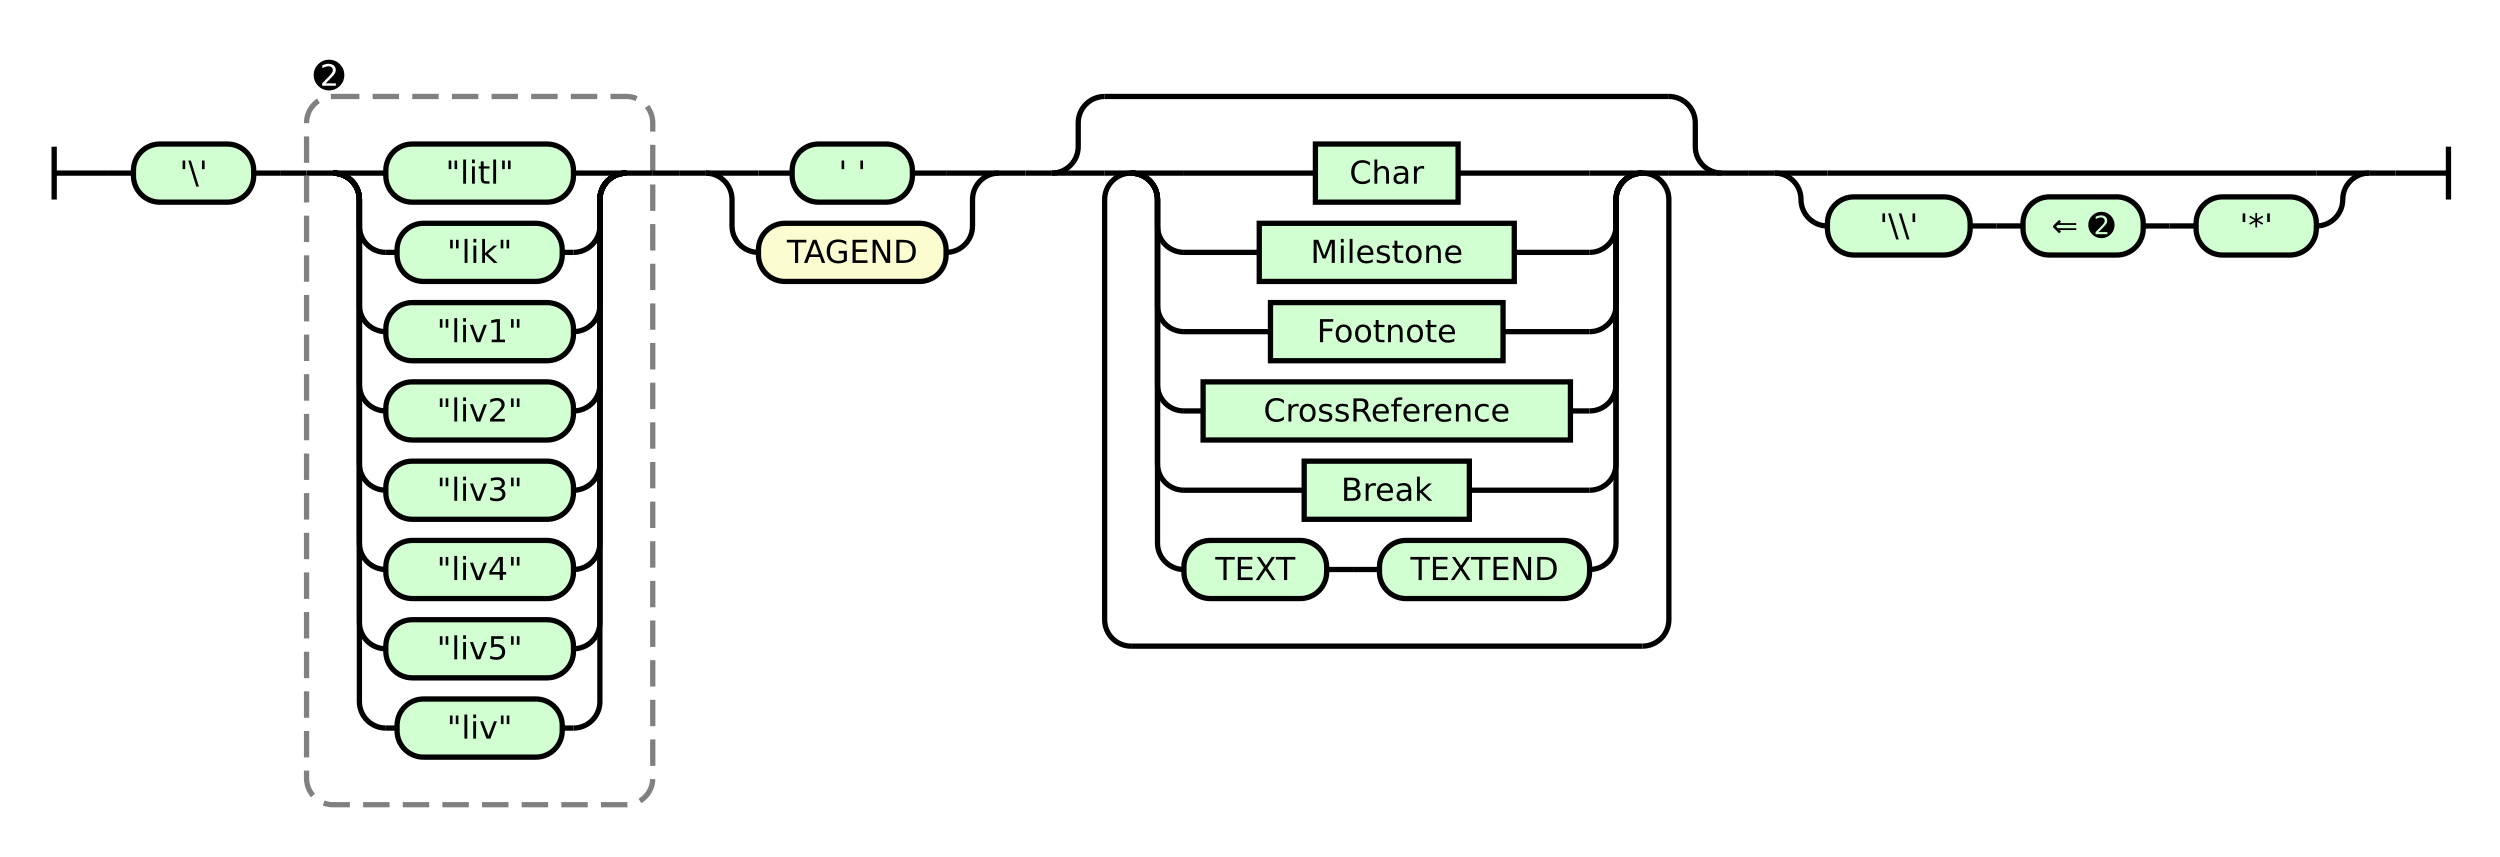
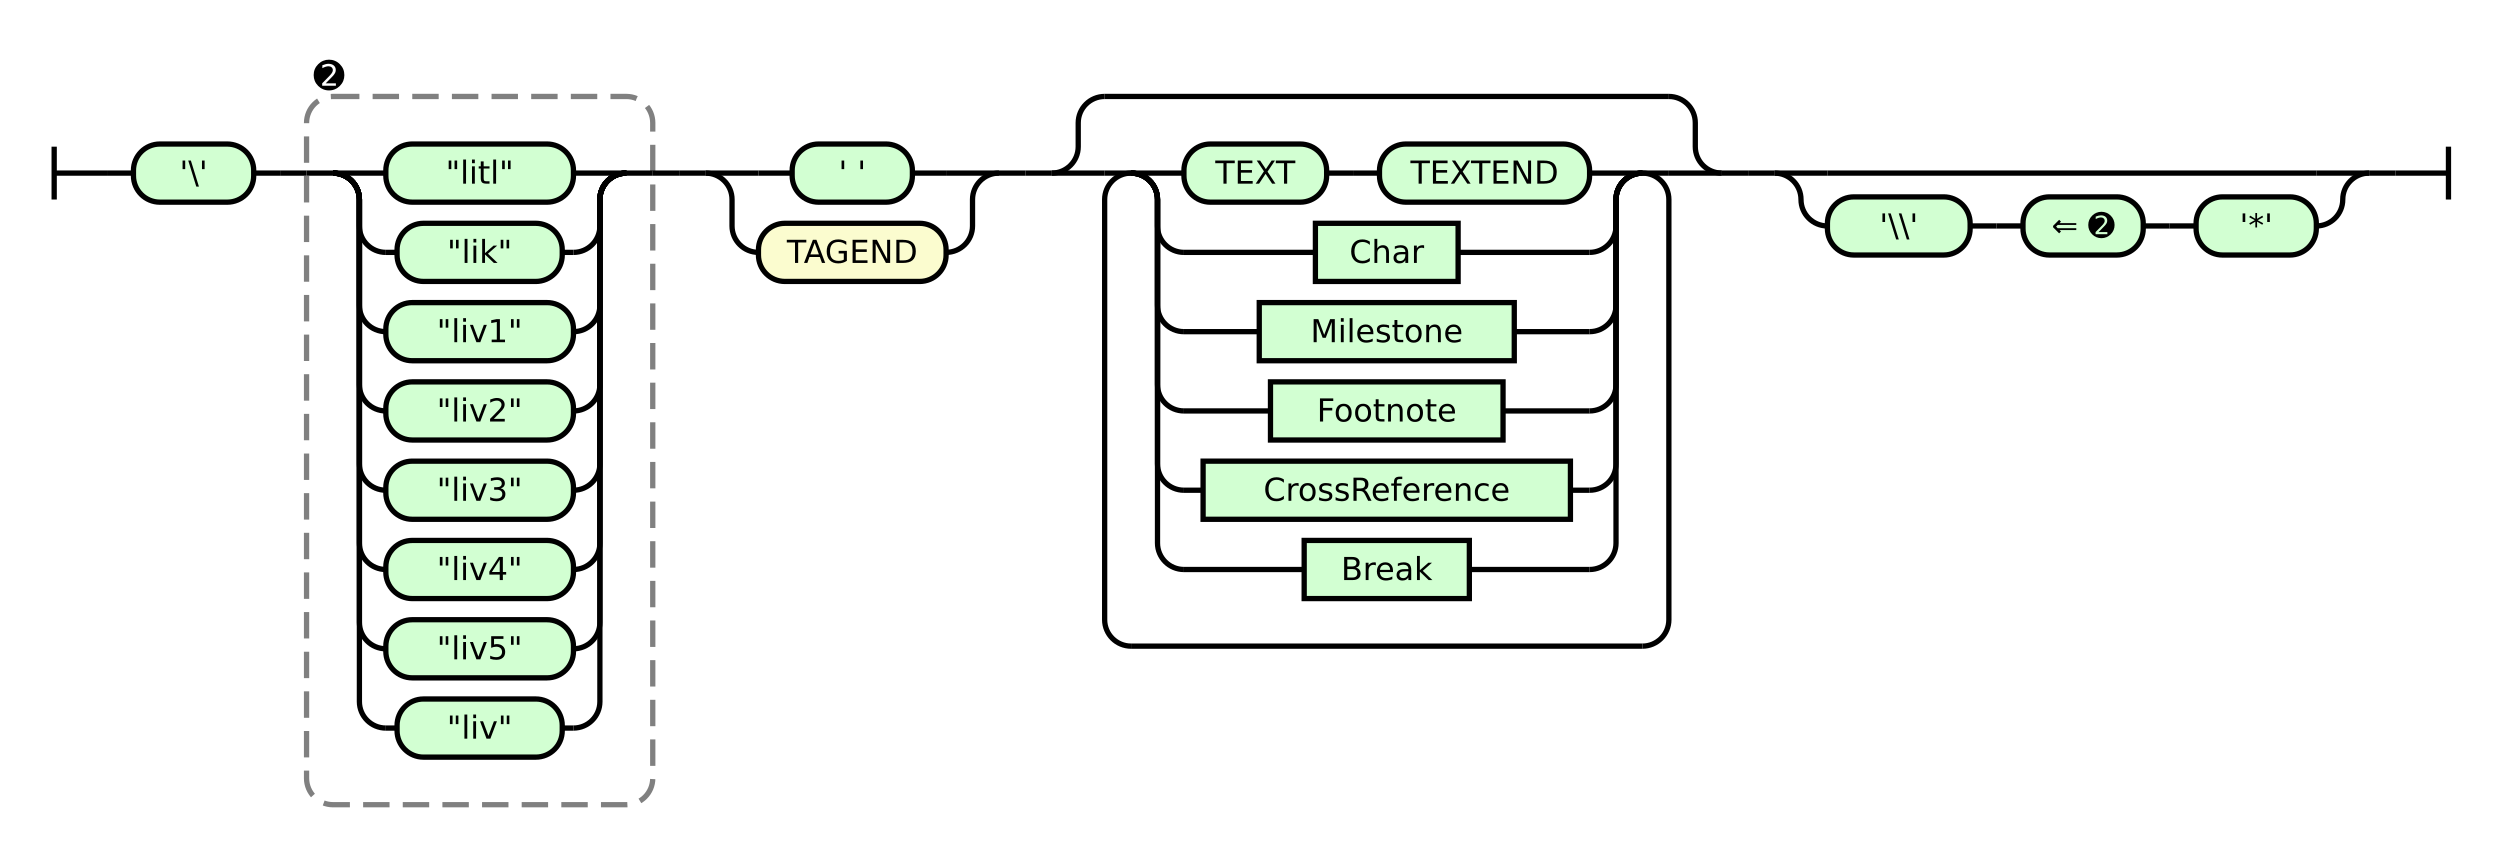
<svg xmlns="http://www.w3.org/2000/svg" class="railroad-diagram" height="324" viewBox="0 0 946.0 324" width="946.0">
  <g transform="translate(.5 .5)">
    <style>/*  */

    svg.railroad-diagram {
        background-color: hsl(30,20%,95%);
    }
    svg.railroad-diagram path {
        stroke-width: 2;
        stroke: black;
        fill: none;
    }
    svg.railroad-diagram text {
        font-size: 12px;
        text-anchor: middle;
        font-family: DejaVu Sans;
    }
    svg.railroad-diagram text.label {
        text-anchor:start;
    }
    svg.railroad-diagram text.comment {
        font-family: DejaVu Sans;
        font-size: 14px;
    }
    svg.railroad-diagram rect{
        stroke-width: 2;
        stroke: black;
        fill: rgb(210, 255, 210);
    }
    svg.railroad-diagram rect.group-box {
        stroke: gray;
        stroke-dasharray: 10 5;
        fill: none;
    }
    .terminal {
        font-family: DejaVu Sans;
    }
    svg.railroad-diagram g.altterminal rect {
        fill: rgb(251, 252, 207)
    }

/*  */
</style>
    <g>
      <path d="M 20 55 v 20 m 0 -10 h 20" />
    </g>
    <path d="M 40 65 h 10" />
    <g>
      <path d="M 50 65 h 0.0" />
      <path d="M 896.0 65 h 0.0" />
      <g class="terminal ">
        <path d="M 50.0 65 h 0.0" />
        <path d="M 95.5 65 h 0.0" />
        <rect height="22" rx="10" ry="10" width="45.5" x="50.0" y="54" />
        <text x="72.75" y="69">'\'</text>
      </g>
      <path d="M 95.5 65 h 10" />
      <path d="M 105.5 65 h 10" />
      <g>
        <path d="M 115.5 65 h 0.0" />
        <path d="M 246.5 65 h 0.0" />
        <rect class="group-box" height="268" rx="10" ry="10" width="131.0" x="115.5" y="36" />
        <g>
          <path d="M 115.5 65 h 10.0" />
          <path d="M 236.5 65 h 10.0" />
          <g>
            <path d="M 125.5 65 h 0.0" />
            <path d="M 236.5 65 h 0.0" />
            <path d="M 125.5 65 h 20" />
            <g class="terminal ">
              <path d="M 145.5 65 h 0.0" />
              <path d="M 216.5 65 h 0.0" />
              <rect height="22" rx="10" ry="10" width="71.0" x="145.5" y="54" />
              <text x="181.0" y="69">"litl"</text>
            </g>
            <path d="M 216.5 65 h 20" />
            <path d="M 125.5 65 a 10 10 0 0 1 10 10 v 10 a 10 10 0 0 0 10 10" />
            <g class="terminal ">
              <path d="M 145.5 95 h 4.25" />
              <path d="M 212.25 95 h 4.25" />
              <rect height="22" rx="10" ry="10" width="62.5" x="149.75" y="84" />
              <text x="181.0" y="99">"lik"</text>
            </g>
            <path d="M 216.5 95 a 10 10 0 0 0 10 -10 v -10 a 10 10 0 0 1 10 -10" />
            <path d="M 125.5 65 a 10 10 0 0 1 10 10 v 40 a 10 10 0 0 0 10 10" />
            <g class="terminal ">
              <path d="M 145.5 125 h 0.0" />
              <path d="M 216.5 125 h 0.0" />
              <rect height="22" rx="10" ry="10" width="71.0" x="145.5" y="114" />
              <text x="181.0" y="129">"liv1"</text>
            </g>
            <path d="M 216.5 125 a 10 10 0 0 0 10 -10 v -40 a 10 10 0 0 1 10 -10" />
            <path d="M 125.5 65 a 10 10 0 0 1 10 10 v 70 a 10 10 0 0 0 10 10" />
            <g class="terminal ">
              <path d="M 145.5 155 h 0.0" />
              <path d="M 216.5 155 h 0.0" />
              <rect height="22" rx="10" ry="10" width="71.0" x="145.5" y="144" />
              <text x="181.0" y="159">"liv2"</text>
            </g>
            <path d="M 216.5 155 a 10 10 0 0 0 10 -10 v -70 a 10 10 0 0 1 10 -10" />
            <path d="M 125.5 65 a 10 10 0 0 1 10 10 v 100 a 10 10 0 0 0 10 10" />
            <g class="terminal ">
              <path d="M 145.5 185 h 0.0" />
              <path d="M 216.5 185 h 0.0" />
              <rect height="22" rx="10" ry="10" width="71.0" x="145.5" y="174" />
              <text x="181.0" y="189">"liv3"</text>
            </g>
            <path d="M 216.5 185 a 10 10 0 0 0 10 -10 v -100 a 10 10 0 0 1 10 -10" />
            <path d="M 125.5 65 a 10 10 0 0 1 10 10 v 130 a 10 10 0 0 0 10 10" />
            <g class="terminal ">
              <path d="M 145.5 215 h 0.0" />
              <path d="M 216.5 215 h 0.0" />
              <rect height="22" rx="10" ry="10" width="71.0" x="145.5" y="204" />
              <text x="181.0" y="219">"liv4"</text>
            </g>
            <path d="M 216.5 215 a 10 10 0 0 0 10 -10 v -130 a 10 10 0 0 1 10 -10" />
            <path d="M 125.5 65 a 10 10 0 0 1 10 10 v 160 a 10 10 0 0 0 10 10" />
            <g class="terminal ">
              <path d="M 145.5 245 h 0.0" />
              <path d="M 216.5 245 h 0.0" />
              <rect height="22" rx="10" ry="10" width="71.0" x="145.5" y="234" />
              <text x="181.0" y="249">"liv5"</text>
            </g>
            <path d="M 216.5 245 a 10 10 0 0 0 10 -10 v -160 a 10 10 0 0 1 10 -10" />
            <path d="M 125.5 65 a 10 10 0 0 1 10 10 v 190 a 10 10 0 0 0 10 10" />
            <g class="terminal ">
              <path d="M 145.5 275 h 4.25" />
              <path d="M 212.25 275 h 4.25" />
              <rect height="22" rx="10" ry="10" width="62.5" x="149.75" y="264" />
              <text x="181.0" y="279">"liv"</text>
            </g>
            <path d="M 216.5 275 a 10 10 0 0 0 10 -10 v -190 a 10 10 0 0 1 10 -10" />
          </g>
        </g>
        <g class="non-terminal ">
          <path d="M 115.5 28 h 0.0" />
          <path d="M 132.5 28 h 0.0" />
          <text class="comment" x="124.0" y="33">➋</text>
        </g>
      </g>
      <path d="M 246.5 65 h 10" />
      <path d="M 256.5 65 h 10" />
      <g>
        <path d="M 266.5 65 h 0.0" />
        <path d="M 377.5 65 h 0.0" />
        <path d="M 266.5 65 h 20" />
        <g class="terminal ">
          <path d="M 286.5 65 h 12.75" />
          <path d="M 344.75 65 h 12.75" />
          <rect height="22" rx="10" ry="10" width="45.5" x="299.25" y="54" />
          <text x="322.0" y="69">' '</text>
        </g>
        <path d="M 357.5 65 h 20" />
        <path d="M 266.5 65 a 10 10 0 0 1 10 10 v 10 a 10 10 0 0 0 10 10" />
        <g class="terminal altterminal">
          <path d="M 286.5 95 h 0.0" />
          <path d="M 357.5 95 h 0.0" />
          <rect height="22" rx="10" ry="10" width="71.0" x="286.5" y="84" />
          <text x="322.0" y="99">TAGEND</text>
        </g>
        <path d="M 357.5 95 a 10 10 0 0 0 10 -10 v -10 a 10 10 0 0 1 10 -10" />
      </g>
      <path d="M 377.5 65 h 10" />
      <path d="M 387.5 65 h 10" />
      <g>
        <path d="M 397.5 65 h 0.0" />
        <path d="M 651.0 65 h 0.0" />
        <path d="M 397.5 65 a 10 10 0 0 0 10 -10 v -9 a 10 10 0 0 1 10 -10" />
        <g>
          <path d="M 417.5 36 h 213.5" />
        </g>
        <path d="M 631.0 36 a 10 10 0 0 1 10 10 v 9 a 10 10 0 0 0 10 10" />
        <path d="M 397.5 65 h 20" />
        <g>
          <path d="M 417.5 65 h 0.0" />
          <path d="M 631.0 65 h 0.0" />
          <path d="M 417.5 65 h 10" />
          <g>
            <path d="M 427.5 65 h 0.0" />
            <path d="M 621.0 65 h 0.0" />
            <path d="M 427.5 65 h 20" />
-             <g class="non-terminal ">
-               <path d="M 447.5 65 h 49.75" />
-               <path d="M 551.25 65 h 49.75" />
-               <rect height="22" width="54.0" x="497.25" y="54" />
-               <text x="524.25" y="69">Char</text>
+             <g>
+               <path d="M 447.5 65 h 0.0" />
+               <path d="M 601.0 65 h 0.0" />
+               <g class="terminal ">
+                 <path d="M 447.5 65 h 0.0" />
+                 <path d="M 501.5 65 h 0.0" />
+                 <rect height="22" rx="10" ry="10" width="54.0" x="447.5" y="54" />
+                 <text x="474.5" y="69">TEXT</text>
+               </g>
+               <path d="M 501.5 65 h 10" />
+               <path d="M 511.5 65 h 10" />
+               <g class="terminal ">
+                 <path d="M 521.5 65 h 0.0" />
+                 <path d="M 601.0 65 h 0.0" />
+                 <rect height="22" rx="10" ry="10" width="79.5" x="521.5" y="54" />
+                 <text x="561.25" y="69">TEXTEND</text>
+               </g>
            </g>
            <path d="M 601.0 65 h 20" />
            <path d="M 427.5 65 a 10 10 0 0 1 10 10 v 10 a 10 10 0 0 0 10 10" />
            <g class="non-terminal ">
-               <path d="M 447.5 95 h 28.5" />
-               <path d="M 572.5 95 h 28.5" />
-               <rect height="22" width="96.5" x="476.0" y="84" />
-               <text x="524.25" y="99">Milestone</text>
+               <path d="M 447.5 95 h 49.75" />
+               <path d="M 551.25 95 h 49.75" />
+               <rect height="22" width="54.0" x="497.25" y="84" />
+               <text x="524.25" y="99">Char</text>
            </g>
            <path d="M 601.0 95 a 10 10 0 0 0 10 -10 v -10 a 10 10 0 0 1 10 -10" />
            <path d="M 427.5 65 a 10 10 0 0 1 10 10 v 40 a 10 10 0 0 0 10 10" />
            <g class="non-terminal ">
-               <path d="M 447.5 125 h 32.75" />
-               <path d="M 568.25 125 h 32.75" />
-               <rect height="22" width="88.0" x="480.25" y="114" />
-               <text x="524.25" y="129">Footnote</text>
+               <path d="M 447.5 125 h 28.5" />
+               <path d="M 572.5 125 h 28.5" />
+               <rect height="22" width="96.5" x="476.0" y="114" />
+               <text x="524.25" y="129">Milestone</text>
            </g>
            <path d="M 601.0 125 a 10 10 0 0 0 10 -10 v -40 a 10 10 0 0 1 10 -10" />
            <path d="M 427.5 65 a 10 10 0 0 1 10 10 v 70 a 10 10 0 0 0 10 10" />
            <g class="non-terminal ">
-               <path d="M 447.5 155 h 7.25" />
-               <path d="M 593.75 155 h 7.25" />
-               <rect height="22" width="139.0" x="454.75" y="144" />
-               <text x="524.25" y="159">CrossReference</text>
+               <path d="M 447.5 155 h 32.75" />
+               <path d="M 568.25 155 h 32.75" />
+               <rect height="22" width="88.0" x="480.25" y="144" />
+               <text x="524.25" y="159">Footnote</text>
            </g>
            <path d="M 601.0 155 a 10 10 0 0 0 10 -10 v -70 a 10 10 0 0 1 10 -10" />
            <path d="M 427.5 65 a 10 10 0 0 1 10 10 v 100 a 10 10 0 0 0 10 10" />
            <g class="non-terminal ">
-               <path d="M 447.5 185 h 45.5" />
-               <path d="M 555.5 185 h 45.5" />
-               <rect height="22" width="62.5" x="493.0" y="174" />
-               <text x="524.25" y="189">Break</text>
+               <path d="M 447.5 185 h 7.25" />
+               <path d="M 593.75 185 h 7.25" />
+               <rect height="22" width="139.0" x="454.75" y="174" />
+               <text x="524.25" y="189">CrossReference</text>
            </g>
            <path d="M 601.0 185 a 10 10 0 0 0 10 -10 v -100 a 10 10 0 0 1 10 -10" />
            <path d="M 427.5 65 a 10 10 0 0 1 10 10 v 130 a 10 10 0 0 0 10 10" />
-             <g>
-               <path d="M 447.5 215 h 0.0" />
-               <path d="M 601.0 215 h 0.0" />
-               <g class="terminal ">
-                 <path d="M 447.5 215 h 0.0" />
-                 <path d="M 501.5 215 h 0.0" />
-                 <rect height="22" rx="10" ry="10" width="54.0" x="447.5" y="204" />
-                 <text x="474.5" y="219">TEXT</text>
-               </g>
-               <path d="M 501.5 215 h 10" />
-               <path d="M 511.5 215 h 10" />
-               <g class="terminal ">
-                 <path d="M 521.5 215 h 0.0" />
-                 <path d="M 601.0 215 h 0.0" />
-                 <rect height="22" rx="10" ry="10" width="79.5" x="521.5" y="204" />
-                 <text x="561.25" y="219">TEXTEND</text>
-               </g>
+             <g class="non-terminal ">
+               <path d="M 447.5 215 h 45.5" />
+               <path d="M 555.5 215 h 45.5" />
+               <rect height="22" width="62.5" x="493.0" y="204" />
+               <text x="524.25" y="219">Break</text>
            </g>
            <path d="M 601.0 215 a 10 10 0 0 0 10 -10 v -130 a 10 10 0 0 1 10 -10" />
          </g>
          <path d="M 621.0 65 h 10" />
          <path d="M 427.5 65 a 10 10 0 0 0 -10 10 v 159 a 10 10 0 0 0 10 10" />
          <g>
            <path d="M 427.5 244 h 193.5" />
          </g>
          <path d="M 621.0 244 a 10 10 0 0 0 10 -10 v -159 a 10 10 0 0 0 -10 -10" />
        </g>
        <path d="M 631.0 65 h 20" />
      </g>
      <path d="M 651.0 65 h 10" />
      <path d="M 661.0 65 h 10" />
      <g>
        <path d="M 671.0 65 h 0.0" />
        <path d="M 896.0 65 h 0.0" />
        <path d="M 671.0 65 h 20" />
        <g>
          <path d="M 691.0 65 h 185.0" />
        </g>
        <path d="M 876.0 65 h 20" />
        <path d="M 671.0 65 a 10 10 0 0 1 10 10 v 0 a 10 10 0 0 0 10 10" />
        <g>
          <path d="M 691.0 85 h 0.0" />
          <path d="M 876.0 85 h 0.0" />
          <g class="terminal ">
            <path d="M 691.0 85 h 0.0" />
            <path d="M 745.0 85 h 0.0" />
            <rect height="22" rx="10" ry="10" width="54.0" x="691.0" y="74" />
            <text x="718.0" y="89">'\\'</text>
          </g>
          <path d="M 745.0 85 h 10" />
          <path d="M 755.0 85 h 10" />
          <g class="terminal ">
            <path d="M 765.0 85 h 0.0" />
            <path d="M 810.5 85 h 0.0" />
            <rect height="22" rx="10" ry="10" width="45.5" x="765.0" y="74" />
            <text x="787.75" y="89">⇐ ➋</text>
          </g>
          <path d="M 810.5 85 h 10" />
          <path d="M 820.5 85 h 10" />
          <g class="terminal ">
            <path d="M 830.5 85 h 0.0" />
            <path d="M 876.0 85 h 0.0" />
            <rect height="22" rx="10" ry="10" width="45.5" x="830.5" y="74" />
            <text x="853.25" y="89">'*'</text>
          </g>
        </g>
        <path d="M 876.0 85 a 10 10 0 0 0 10 -10 v 0 a 10 10 0 0 1 10 -10" />
      </g>
    </g>
    <path d="M 896.0 65 h 10" />
    <path d="M 906.0 65 h 20 m 0 -10 v 20" />
  </g>
</svg>
